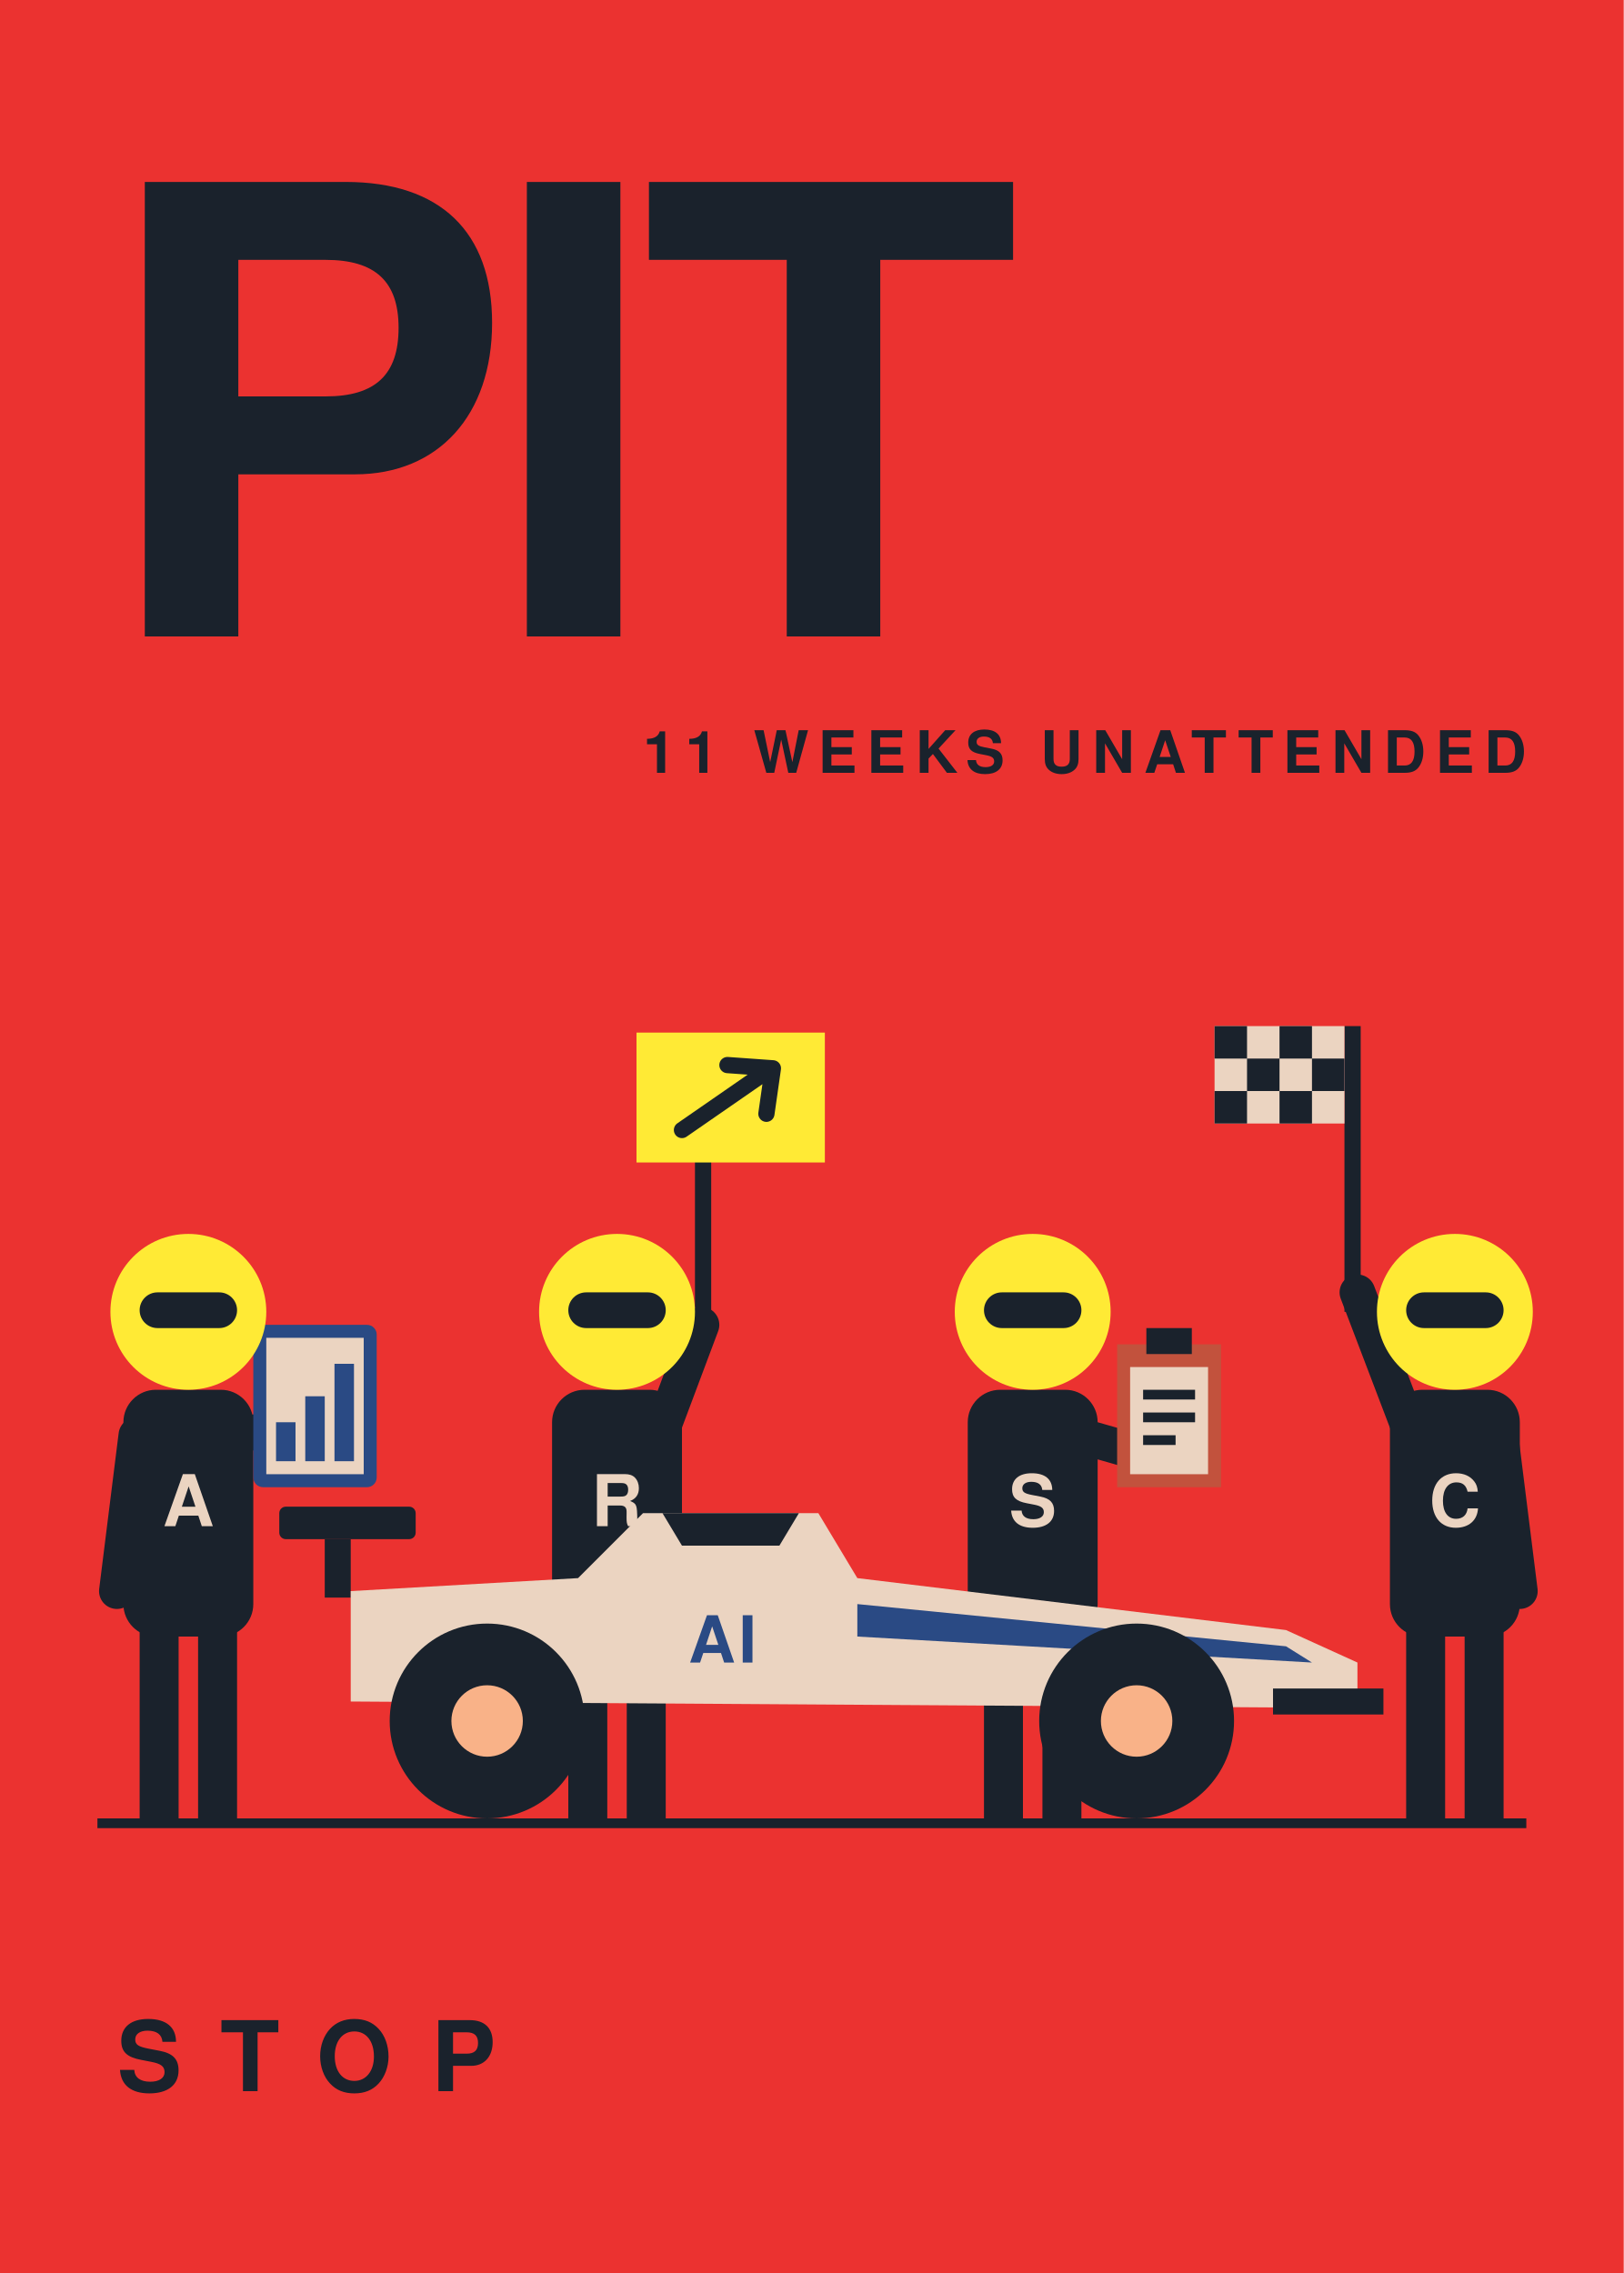
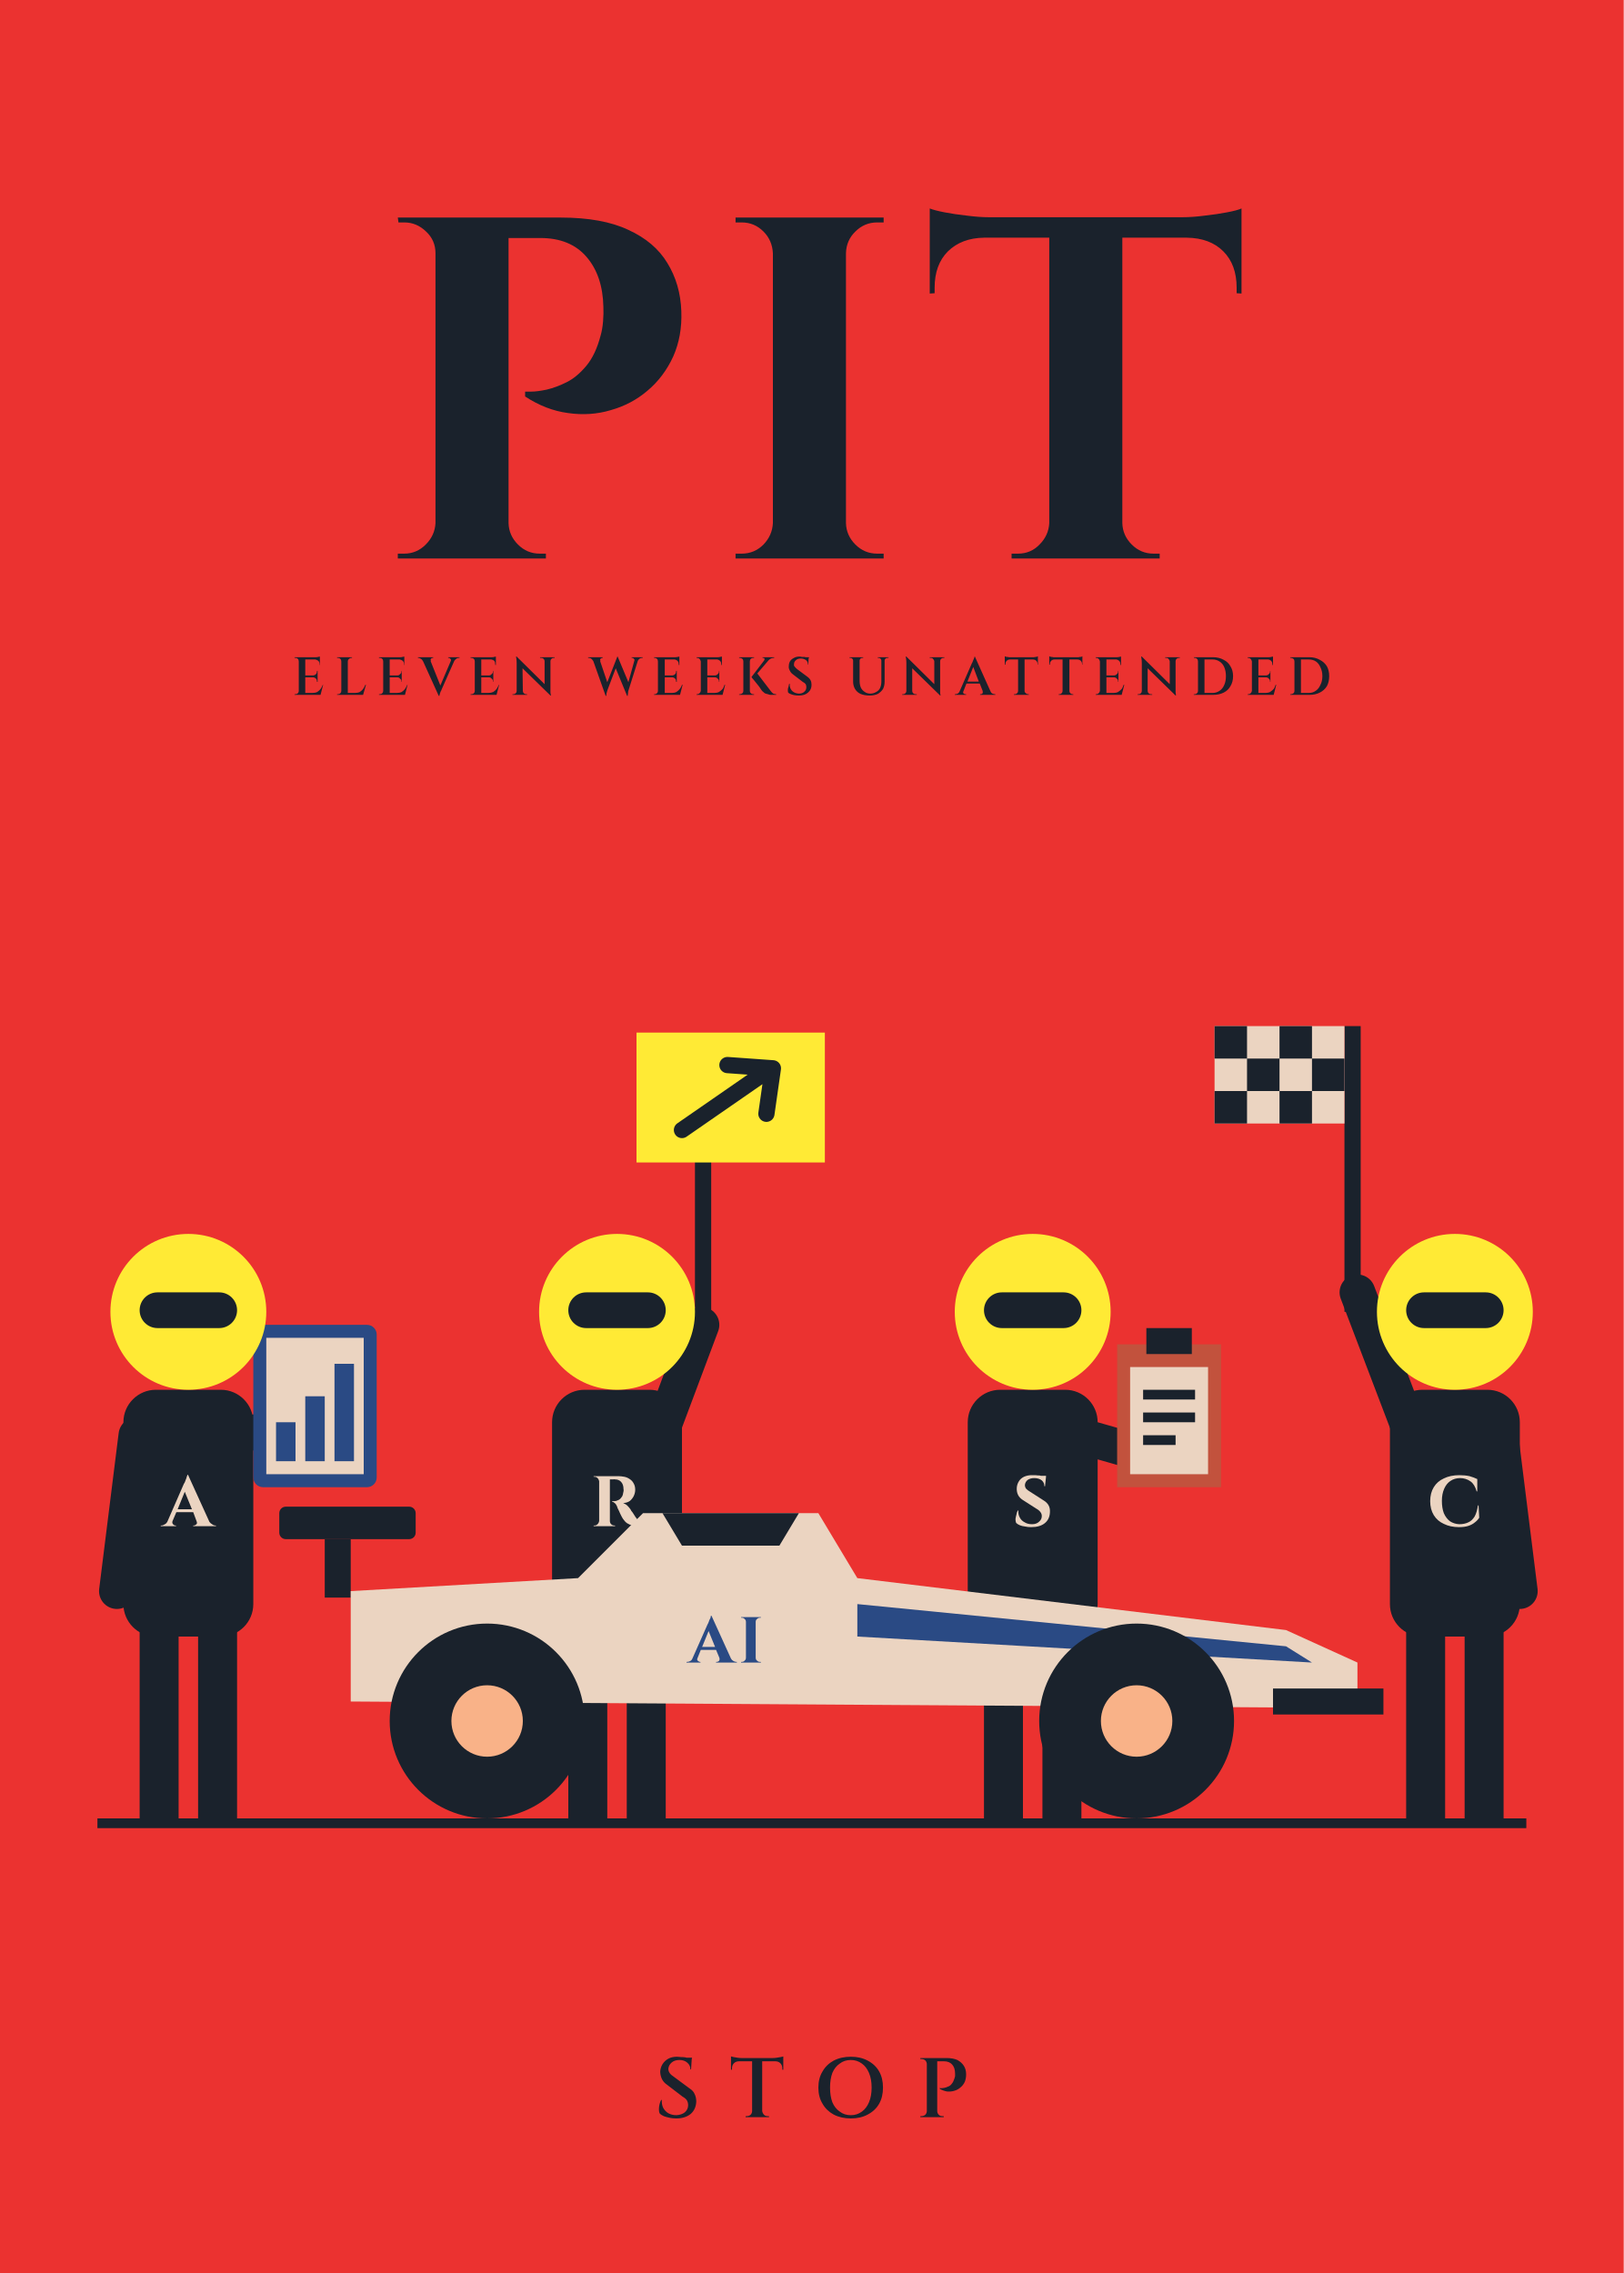
<svg xmlns="http://www.w3.org/2000/svg" viewBox="0 0 500 700" width="500" height="700">
  <rect width="500" height="700" fill="#eb3230" />
-   <g font-family="'Helvetica Neue', Helvetica, Arial, sans-serif" font-weight="700">
-     <text x="30" y="196" font-size="192" letter-spacing="-6" fill="#1a222c">PIT</text>
-     <text x="470" y="238" font-size="18" letter-spacing="3" text-anchor="end" fill="#1a222c">11 WEEKS UNATTENDED</text>
+   <g>
+     <path d="M134.1 161.1L134.1 161.1L134.1 78.0Q134.1 74.0 131.2 71.3Q128.3 68.5 124.5 68.5L124.5 68.5L122.7 68.5L122.5 67L172.6 67Q185.5 67 193.5 70.8Q201.6 74.5 205.5 81.0Q209.5 87.5 209.8 95.8L209.8 95.8Q210.1 103.5 207.3 109.8Q204.4 116.1 199.4 120.3Q194.5 124.5 188.1 126.3Q181.8 128.2 174.9 127.2Q168.1 126.3 161.7 122.1L161.7 122.1L161.7 120.6L163.6 120.6Q165.4 120.6 168.3 120.0Q171.3 119.3 174.5 117.7Q177.7 116.1 180.6 112.6Q183.4 109.2 184.9 103.5L184.9 103.5Q185.5 101.5 185.7 99.0Q185.9 96.5 185.8 94.5L185.8 94.5Q185.6 84.9 180.6 79.1Q175.6 73.3 166.4 73.3L166.4 73.3L156.6 73.3L156.6 161.1Q156.7 164.9 159.5 167.7Q162.3 170.5 166.2 170.5L166.2 170.5L168.1 170.5L168.1 172L122.5 172L122.5 170.5L124.5 170.5Q128.3 170.5 131.1 167.7Q133.9 164.9 134.1 161.1ZM238 161.1L238 161.1L238 78.0Q237.8 74.0 235.1 71.3Q232.3 68.5 228.4 68.5L228.4 68.5L226.5 68.5L226.5 67L272.1 67L272.1 68.5L270.1 68.5Q266.2 68.5 263.4 71.3Q260.6 74.0 260.5 78.0L260.5 78.0L260.5 161.1Q260.6 164.9 263.4 167.7Q266.2 170.5 270.1 170.5L270.1 170.5L272.1 170.5L272.1 172L226.5 172L226.5 170.5L228.4 170.5Q232.3 170.5 235.1 167.7Q237.8 164.9 238 161.1ZM382.3 64.2L382.3 64.2L382.3 90.4L380.8 90.3L380.8 88.6Q380.8 81.5 376.7 77.4Q372.6 73.3 365.5 73.2L365.5 73.2L345.6 73.2L345.6 161.1Q345.7 164.9 348.5 167.7Q351.3 170.5 355.2 170.5L355.2 170.5L357.1 170.5L357.1 172L311.5 172L311.5 170.5L313.5 170.5Q317.4 170.5 320.1 167.7Q322.9 164.9 323.1 161.1L323.1 161.1L323.1 73.2L303.0 73.2Q296.1 73.3 291.9 77.4Q287.8 81.5 287.8 88.6L287.8 88.6L287.8 90.3L286.3 90.4L286.3 64.2Q287.8 64.8 290.9 65.4Q294.0 66.0 297.7 66.4Q301.5 66.9 304.6 66.9L304.6 66.9L364.0 66.9Q367.3 66.9 371.0 66.4Q374.7 66.0 377.8 65.4Q381.0 64.8 382.3 64.2Z" fill="#1a222c" />
    <g>
      <rect x="175" y="500" width="12" height="60" fill="#1a222c" />
      <rect x="193" y="500" width="12" height="60" fill="#1a222c" />
      <rect x="170" y="428" width="40" height="76" rx="10" fill="#1a222c" />
      <line x1="204" y1="440" x2="216" y2="408" stroke="#1a222c" stroke-width="11" stroke-linecap="round" />
      <rect x="214" y="326" width="5" height="88" fill="#1a222c" />
      <rect x="196" y="318" width="58" height="40" fill="#ffea35" />
      <path d="M210 348 L236 330 M224 328 L238 329 L236 343" fill="none" stroke="#1a222c" stroke-width="5" stroke-linecap="round" stroke-linejoin="round" />
      <circle cx="190" cy="404" r="24" fill="#ffea35" />
      <rect x="175" y="398" width="30" height="11" rx="5.5" fill="#1a222c" />
-       <text x="190" y="470" font-size="22" text-anchor="middle" fill="#ebd4c1">R</text>
+       <path d="M184.5 468.4L184.5 468.4L184.5 456.2Q184.4 455.6 184.0 455.2Q183.6 454.8 183.1 454.8L183.1 454.8L182.8 454.8L182.8 454.6L190.3 454.6Q191.3 454.6 192.3 454.8Q193.2 455.0 193.9 455.5Q194.7 456.0 195.1 456.8Q195.6 457.6 195.6 458.8L195.6 458.8Q195.6 459.7 195.2 460.6Q194.8 461.5 194.0 462.2Q193.2 462.8 191.9 462.9L191.9 462.9Q192.7 463.2 193.2 463.7Q193.8 464.3 194.2 464.9L194.2 464.9Q194.2 464.9 194.4 465.3Q194.7 465.6 195.0 466.1Q195.4 466.7 195.7 467.2Q196.1 467.7 196.4 468.1L196.4 468.1Q196.9 468.7 197.3 469.1Q197.7 469.4 198.1 469.6Q198.6 469.8 199.1 469.8L199.1 469.8L199.1 470L197.0 470Q195.8 470 194.8 469.8Q193.9 469.6 193.1 469.1Q192.4 468.6 191.8 467.7L191.8 467.7Q191.6 467.4 191.4 467.0Q191.2 466.6 191.0 466.2Q190.8 465.7 190.6 465.3Q190.4 464.9 190.2 464.5Q190.1 464.1 190.0 463.9L190.0 463.9Q189.7 463.2 189.3 462.9Q188.9 462.5 188.5 462.5L188.5 462.5L188.5 462.3L189.2 462.3Q189.8 462.3 190.3 462.0Q190.9 461.8 191.3 461.2Q191.8 460.7 191.9 459.7L191.9 459.7Q192.0 459.5 192.0 459.2Q192.1 459.0 192.0 458.6L192.0 458.6Q192.0 457.1 191.2 456.3Q190.5 455.6 189.4 455.6L189.4 455.6Q189.1 455.5 188.8 455.6Q188.4 455.6 188.1 455.6L188.1 455.6L187.8 455.6L187.8 468.4Q187.8 469.0 188.2 469.4Q188.6 469.8 189.2 469.8L189.2 469.8L189.4 469.8L189.4 470L182.8 470L182.8 469.8L183.1 469.8Q183.6 469.8 184.0 469.4Q184.4 469.0 184.5 468.4Z" fill="#ebd4c1" />
    </g>
    <g>
      <rect x="303" y="500" width="12" height="60" fill="#1a222c" />
      <rect x="321" y="500" width="12" height="60" fill="#1a222c" />
      <rect x="298" y="428" width="40" height="76" rx="10" fill="#1a222c" />
      <line x1="332" y1="442" x2="346" y2="446" stroke="#1a222c" stroke-width="11" stroke-linecap="round" />
      <rect x="344" y="414" width="32" height="44" fill="#c2523d" />
      <rect x="348" y="421" width="24" height="33" fill="#ebd4c1" />
      <rect x="353" y="409" width="14" height="8" fill="#1a222c" />
      <rect x="352" y="428" width="16" height="3" fill="#1a222c" />
      <rect x="352" y="435" width="16" height="3" fill="#1a222c" />
      <rect x="352" y="442" width="10" height="3" fill="#1a222c" />
      <circle cx="318" cy="404" r="24" fill="#ffea35" />
      <rect x="303" y="398" width="30" height="11" rx="5.5" fill="#1a222c" />
-       <text x="318" y="470" font-size="22" text-anchor="middle" fill="#ebd4c1">S</text>
+       <path d="M317.7 454.3L317.7 454.3Q318.2 454.3 318.8 454.3Q319.5 454.4 320.2 454.4L320.2 454.4Q320.4 454.5 320.6 454.5L320.6 454.5L322.1 454.5L322.1 454.8Q322.1 454.8 322.1 454.8L322.1 454.8L321.8 457.7L321.6 457.7Q321.6 456.6 320.8 455.9Q319.9 455.2 318.5 455.2L318.5 455.2Q317.2 455.2 316.4 455.8Q315.7 456.4 315.6 457.3L315.6 457.3Q315.6 458.0 316.0 458.5Q316.5 459.0 317.2 459.4L317.2 459.4L321.4 462.1Q322.4 462.7 322.9 463.6Q323.4 464.5 323.3 465.8L323.3 465.8Q323.2 467.9 321.7 469.1Q320.2 470.3 317.5 470.3L317.5 470.3Q316.5 470.3 315.6 470.1Q314.7 470.0 314.0 469.7Q313.3 469.4 312.9 469.0L312.9 469.0Q312.7 468.5 312.7 467.8Q312.8 467.1 313.0 466.4Q313.1 465.7 313.4 465.2L313.4 465.2L313.6 465.2Q313.5 466.4 314.0 467.3Q314.5 468.3 315.5 468.8Q316.4 469.4 317.8 469.4L317.8 469.4Q319.2 469.4 320.0 468.6Q320.8 467.9 320.8 466.9L320.8 466.9Q320.8 466.2 320.4 465.7Q320.0 465.1 319.1 464.6L319.1 464.6L315.2 462.1Q314.0 461.4 313.5 460.4Q313.0 459.4 313.1 458.1L313.1 458.1Q313.2 457.0 313.8 456.1Q314.3 455.3 315.3 454.8Q316.4 454.3 317.7 454.3Z" fill="#ebd4c1" />
    </g>
    <g>
      <rect x="100" y="474" width="8" height="18" fill="#1a222c" />
      <rect x="86" y="464" width="42" height="10" rx="2" fill="#1a222c" />
      <path d="M108 524 L108 490 L178 486 L198 466 L252 466 L264 486 L396 502 L418 512 L418 526 Z" fill="#ebd4c1" />
      <path d="M204 466 L246 466 L240 476 L210 476 Z" fill="#1a222c" />
      <path d="M264 494 L396 507 L404 512 L264 504 Z" fill="#2a4a84" />
-       <text x="212" y="512" font-size="20" letter-spacing="1" fill="#2a4a84">AI</text>
+       <path d="M218.9 497.6L219.1 497.6L225.1 510.8Q225.4 511.3 225.8 511.5L225.8 511.5Q226.3 511.8 226.7 511.8L226.7 511.8L226.9 511.8L226.9 512L220.5 512L220.5 511.8L220.7 511.8Q221.1 511.8 221.4 511.5Q221.7 511.1 221.5 510.5L221.5 510.5L221.5 510.5L220.5 508.1L215.8 508.1L214.8 510.6Q214.6 511.0 214.7 511.2L214.7 511.2Q214.8 511.5 215.1 511.6Q215.3 511.8 215.5 511.8L215.5 511.8L215.7 511.8L215.7 512L211.4 512L211.4 511.8L211.6 511.8Q212.1 511.8 212.6 511.5L212.6 511.5Q213.0 511.3 213.2 510.8L213.2 510.8L217.9 500.2Q218.0 500.1 218.1 499.8Q218.3 499.4 218.4 499.0Q218.6 498.6 218.8 498.2Q218.9 497.8 218.9 497.6L218.9 497.6ZM218.2 502.3L216.2 507.2L220.2 507.2L218.2 502.3ZM229.7 510.5L229.7 510.5L229.7 499.5Q229.7 498.9 229.3 498.6Q229.0 498.2 228.4 498.2L228.4 498.2L228.2 498.2L228.2 498L234.3 498L234.3 498.2L234 498.2Q233.5 498.2 233.1 498.6Q232.7 498.9 232.7 499.5L232.7 499.5L232.7 510.5Q232.7 511.1 233.1 511.4Q233.5 511.8 234 511.8L234 511.8L234.3 511.8L234.3 512L228.2 512L228.2 511.8L228.4 511.8Q229.0 511.8 229.3 511.4Q229.7 511.1 229.7 510.5Z" fill="#2a4a84" />
      <rect x="392" y="520" width="34" height="8" fill="#1a222c" />
      <circle cx="150" cy="530" r="30" fill="#1a222c" />
      <circle cx="150" cy="530" r="11" fill="#f9b288" />
      <circle cx="350" cy="530" r="30" fill="#1a222c" />
      <circle cx="350" cy="530" r="11" fill="#f9b288" />
    </g>
    <g>
      <rect x="43" y="500" width="12" height="60" fill="#1a222c" />
      <rect x="61" y="500" width="12" height="60" fill="#1a222c" />
      <rect x="38" y="428" width="40" height="76" rx="10" fill="#1a222c" />
      <line x1="42" y1="442" x2="36" y2="490" stroke="#1a222c" stroke-width="11" stroke-linecap="round" />
      <line x1="72" y1="442" x2="86" y2="440" stroke="#1a222c" stroke-width="11" stroke-linecap="round" />
      <rect x="78" y="408" width="38" height="50" rx="3" fill="#2a4a84" />
      <rect x="82" y="412" width="30" height="42" fill="#ebd4c1" />
      <rect x="85" y="438" width="6" height="12" fill="#2a4a84" />
      <rect x="94" y="430" width="6" height="20" fill="#2a4a84" />
      <rect x="103" y="420" width="6" height="30" fill="#2a4a84" />
      <circle cx="58" cy="404" r="24" fill="#ffea35" />
      <rect x="43" y="398" width="30" height="11" rx="5.5" fill="#1a222c" />
-       <text x="58" y="470" font-size="22" text-anchor="middle" fill="#ebd4c1">A</text>
+       <path d="M57.7 454.2L57.9 454.2L64.5 468.7Q64.9 469.2 65.3 469.4L65.3 469.4Q65.8 469.8 66.3 469.8L66.3 469.8L66.5 469.8L66.5 470L59.5 470L59.5 469.8L59.7 469.8Q60.1 469.8 60.5 469.4Q60.8 469.1 60.5 468.4L60.5 468.4L60.5 468.4L59.5 465.7L54.3 465.7L53.1 468.5Q53.0 468.9 53.1 469.1L53.1 469.1Q53.2 469.4 53.5 469.6Q53.7 469.8 54.0 469.8L54.0 469.8L54.2 469.8L54.2 470L49.5 470L49.5 469.8L49.7 469.8Q50.2 469.8 50.8 469.4L50.8 469.4Q51.2 469.2 51.5 468.7L51.5 468.7L56.6 457.0Q56.7 456.9 56.9 456.5Q57.0 456.2 57.2 455.7Q57.4 455.3 57.5 454.8Q57.7 454.4 57.7 454.2L57.7 454.2ZM56.9 459.4L54.7 464.8L59.1 464.8L56.9 459.4Z" fill="#ebd4c1" />
    </g>
    <g>
      <rect x="433" y="500" width="12" height="60" fill="#1a222c" />
      <rect x="451" y="500" width="12" height="60" fill="#1a222c" />
      <rect x="428" y="428" width="40" height="76" rx="10" fill="#1a222c" />
      <line x1="462" y1="442" x2="468" y2="490" stroke="#1a222c" stroke-width="11" stroke-linecap="round" />
      <line x1="434" y1="440" x2="418" y2="398" stroke="#1a222c" stroke-width="11" stroke-linecap="round" />
      <rect x="414" y="316" width="5" height="88" fill="#1a222c" />
      <rect x="374" y="316" width="40" height="30" fill="#ebd4c1" />
      <path d="M374 316 h10 v10 h-10 Z M394 316 h10 v10 h-10 Z M384 326 h10 v10 h-10 Z M404 326 h10 v10 h-10 Z M374 336 h10 v10 h-10 Z M394 336 h10 v10 h-10 Z" fill="#1a222c" />
      <circle cx="448" cy="404" r="24" fill="#ffea35" />
      <rect x="433" y="398" width="30" height="11" rx="5.5" fill="#1a222c" />
-       <text x="448" y="470" font-size="22" text-anchor="middle" fill="#ebd4c1">C</text>
+       <path d="M455.1 463.6L455.3 463.6L455.5 467.4Q455.0 468.2 454.2 468.8Q453.4 469.5 452.2 469.9Q451.0 470.3 449.3 470.3L449.3 470.3Q446.6 470.3 444.6 469.3Q442.6 468.4 441.5 466.6Q440.4 464.8 440.4 462.3L440.4 462.3Q440.4 459.8 441.5 458.0Q442.6 456.2 444.6 455.3Q446.6 454.3 449.4 454.3L449.4 454.3Q451.1 454.3 452.5 454.6Q453.9 455.0 454.9 455.5L454.9 455.5L454.9 459.3L454.7 459.3Q454.1 457.1 452.8 456.2Q451.4 455.2 449.6 455.2L449.6 455.2Q447.9 455.2 446.6 456.1Q445.4 456.9 444.7 458.5Q444.0 460.1 444.0 462.2L444.0 462.2Q444.0 464.4 444.6 466.0Q445.3 467.6 446.5 468.5Q447.7 469.3 449.3 469.4L449.3 469.4Q451.0 469.4 452.2 468.8Q453.3 468.3 454.1 467.0Q454.8 465.7 455.1 463.6L455.1 463.6Z" fill="#ebd4c1" />
    </g>
    <rect x="30" y="560" width="440" height="3" fill="#1a222c" />
-     <text x="36" y="644" font-size="30" letter-spacing="12" fill="#1a222c">STOP</text>
+     <path d="M208.5 633.4L208.5 633.4Q209.0 633.4 209.7 633.5Q210.4 633.5 211.1 633.6L211.1 633.6Q211.3 633.7 211.5 633.7L211.5 633.7L213.1 633.7L213.0 634.2L213.0 634.2L212.8 637.3L212.6 637.3Q212.6 636.0 211.6 635.2Q210.7 634.4 209.2 634.4Q207.7 634.4 206.8 635.2Q205.9 636.0 205.8 637.1L205.8 637.1Q205.8 637.8 206.2 638.4Q206.6 639.0 207.4 639.5L207.4 639.5L212.4 643.2Q213.5 643.9 213.9 644.9Q214.4 645.9 214.4 647.2L214.4 647.2Q214.3 649.6 212.7 651.0Q211.0 652.4 208.2 652.4L208.2 652.4Q207.2 652.4 206.2 652.2Q205.2 652.0 204.4 651.7Q203.5 651.3 203.1 650.8L203.1 650.8Q202.9 650.3 202.9 649.6Q202.9 648.8 203.1 648.0Q203.3 647.2 203.6 646.7L203.6 646.7L203.8 646.7Q203.7 648.0 204.2 649.1Q204.8 650.2 205.8 650.8Q206.9 651.4 208.3 651.4L208.3 651.4Q209.9 651.3 210.9 650.5Q211.9 649.6 211.9 648.3L211.9 648.3Q211.9 647.5 211.5 646.8Q211.1 646.2 210.2 645.7L210.2 645.7L205.5 642.1Q204.3 641.3 203.8 640.2Q203.3 639.1 203.3 637.9L203.3 637.9Q203.4 636.7 204.0 635.7Q204.7 634.6 205.8 634.0Q206.9 633.4 208.5 633.4ZM241.2 633.3L241.2 633.3L241.2 637.4L240.9 637.4L240.9 637.0Q240.9 636.0 240.3 635.4Q239.7 634.8 238.7 634.8L238.7 634.8L234.7 634.8L234.7 650.1Q234.8 650.8 235.3 651.3Q235.7 651.7 236.4 651.7L236.4 651.7L236.8 651.7L236.8 652L229.6 652L229.6 651.7L229.9 651.7Q230.6 651.7 231.1 651.3Q231.6 650.8 231.6 650.1L231.6 650.1L231.6 634.8L227.6 634.8Q226.6 634.8 226.0 635.4Q225.4 636.0 225.4 637.0L225.4 637.0L225.4 637.4L225.1 637.4L225.1 633.3Q225.4 633.4 225.9 633.5Q226.4 633.6 227.1 633.7Q227.7 633.8 228.3 633.8L228.3 633.8L238.0 633.8Q238.6 633.8 239.2 633.7Q239.9 633.6 240.4 633.5Q241.0 633.4 241.2 633.3ZM262.0 633.4L262.0 633.4Q265.0 633.4 267.2 634.6Q269.5 635.8 270.7 637.9Q271.9 640.0 271.9 642.9L271.9 642.9Q271.9 645.8 270.7 647.9Q269.5 650.0 267.2 651.2Q265.0 652.4 262.0 652.4L262.0 652.4Q259.0 652.4 256.7 651.2Q254.5 650.0 253.3 647.9Q252.0 645.8 252.0 642.9L252.0 642.9Q252.0 640.0 253.3 637.9Q254.5 635.8 256.7 634.6Q259.0 633.4 262.0 633.4ZM262.0 651.4L262.0 651.4Q263.9 651.4 265.4 650.3Q266.8 649.3 267.6 647.4Q268.4 645.5 268.4 642.9L268.4 642.9Q268.4 640.3 267.6 638.4Q266.8 636.5 265.4 635.5Q263.9 634.4 262.0 634.4L262.0 634.4Q260.0 634.4 258.6 635.5Q257.1 636.5 256.3 638.4Q255.6 640.3 255.6 642.9L255.6 642.9Q255.6 645.5 256.3 647.4Q257.1 649.3 258.6 650.3Q260.0 651.4 262.0 651.4ZM285.4 650.1L285.4 650.1L285.4 635.7Q285.4 635.0 284.9 634.5Q284.4 634.1 283.7 634.1L283.7 634.1L283.4 634.1L283.4 633.8L291.4 633.8Q293.5 633.8 294.8 634.4Q296.1 635.1 296.8 636.2Q297.5 637.3 297.5 638.8L297.5 638.8Q297.5 640.1 297.1 641.1Q296.6 642.2 295.7 642.9Q294.9 643.6 293.8 643.9Q292.8 644.2 291.6 644.1Q290.5 643.9 289.4 643.3L289.4 643.3L289.4 643.0L289.8 643.1Q290.1 643.1 290.7 643.0Q291.3 642.9 291.9 642.6Q292.6 642.4 293.1 641.7Q293.6 641.1 293.9 640.1L293.9 640.1Q294.0 639.8 294.1 639.4Q294.1 638.9 294.1 638.6L294.1 638.6Q294.1 636.8 293.2 635.8Q292.3 634.8 290.7 634.8L290.7 634.8L288.6 634.8L288.6 650.1Q288.6 650.8 289.1 651.3Q289.5 651.7 290.2 651.7L290.2 651.7L290.6 651.7L290.6 652L283.4 652L283.4 651.7L283.7 651.7Q284.4 651.7 284.9 651.3Q285.4 650.8 285.4 650.1Z" fill="#1a222c" />
+     <path d="M99.4 210.9L99.5 210.9L98.7 214L90.7 214L90.7 213.8L90.9 213.8Q91.4 213.8 91.7 213.5Q92.0 213.2 92.0 212.8L92.0 212.8L92.0 203.7Q92.0 203.2 91.7 202.9Q91.4 202.6 90.9 202.6L90.9 202.6L90.7 202.6L90.7 202.4L96.5 202.4Q96.9 202.4 97.3 202.4Q97.7 202.4 98.0 202.3Q98.4 202.2 98.5 202.2L98.5 202.2L98.5 204.8L98.4 204.8L98.4 204.5Q98.4 203.9 98.0 203.5L98.0 203.5Q97.6 203.2 97.1 203.1L97.1 203.1L94.0 203.1L94.0 208.0L96.4 208.0Q96.9 208.0 97.3 207.6Q97.6 207.3 97.6 206.8L97.6 206.8L97.6 206.6L97.8 206.6L97.8 210.0L97.6 210.0L97.6 209.8Q97.6 209.3 97.3 209.0Q96.9 208.6 96.4 208.6L96.4 208.6L94.0 208.6L94.0 213.4L96.2 213.4Q97.1 213.4 97.7 213.1Q98.3 212.7 98.7 212.2Q99.1 211.6 99.4 210.9L99.4 210.9ZM112.5 210.9L112.7 210.9L111.8 214L103.8 214L103.8 213.8L104.1 213.8Q104.5 213.8 104.8 213.5Q105.1 213.2 105.1 212.8L105.1 212.8L105.1 203.7Q105.1 203.2 104.8 202.9Q104.5 202.6 104.1 202.6L104.1 202.6L103.8 202.6L103.8 202.4L108.4 202.4L108.4 202.6L108.2 202.6Q107.8 202.6 107.5 202.9Q107.1 203.2 107.1 203.7L107.1 203.7L107.1 213.4L109.3 213.4Q110.2 213.4 110.8 213.1Q111.4 212.7 111.8 212.2Q112.2 211.6 112.5 210.9L112.5 210.9ZM125.4 210.9L125.5 210.9L124.7 214L116.7 214L116.7 213.8L116.9 213.8Q117.4 213.8 117.7 213.5Q118.0 213.2 118.0 212.8L118.0 212.8L118.0 203.7Q118.0 203.2 117.7 202.9Q117.4 202.6 116.9 202.6L116.9 202.6L116.7 202.6L116.7 202.4L122.5 202.4Q122.9 202.4 123.3 202.4Q123.7 202.4 124.0 202.3Q124.4 202.2 124.5 202.2L124.5 202.2L124.5 204.8L124.4 204.8L124.4 204.5Q124.4 203.9 124.0 203.5L124.0 203.5Q123.6 203.2 123.1 203.1L123.1 203.1L120.0 203.1L120.0 208.0L122.4 208.0Q122.9 208.0 123.2 207.6Q123.6 207.3 123.6 206.8L123.6 206.8L123.6 206.6L123.7 206.6L123.7 210.0L123.6 210.0L123.6 209.8Q123.6 209.3 123.2 209.0Q122.9 208.6 122.4 208.6L122.4 208.6L120.0 208.6L120.0 213.4L122.2 213.4Q123.1 213.4 123.7 213.1Q124.3 212.7 124.7 212.2Q125.1 211.6 125.4 210.9L125.4 210.9ZM135.3 214.3L135.1 214.3L130.3 203.7L130.3 203.7Q130.0 203.1 129.6 202.9Q129.2 202.6 128.8 202.6L128.8 202.6L128.7 202.6L128.7 202.4L133.4 202.4L133.4 202.6L133.3 202.6Q132.9 202.6 132.7 202.9Q132.5 203.1 132.7 203.6L132.7 203.6L132.6 203.6L135.6 211.1L138.8 203.6Q139.0 203.1 138.7 202.9L138.7 202.9Q138.5 202.6 138.2 202.6L138.2 202.6L138.0 202.6L138.0 202.4L141.5 202.4L141.5 202.6L141.3 202.6Q141.0 202.6 140.6 202.8L140.6 202.8Q140.2 203.1 139.9 203.5L139.9 203.5L136.0 212.3Q136.0 212.3 135.9 212.6Q135.7 212.9 135.6 213.2Q135.5 213.5 135.4 213.8Q135.3 214.1 135.3 214.3L135.3 214.3ZM153.6 210.9L153.7 210.9L152.9 214L144.9 214L144.9 213.8L145.1 213.8Q145.6 213.8 145.9 213.5Q146.2 213.2 146.2 212.8L146.2 212.8L146.2 203.7Q146.2 203.2 145.9 202.9Q145.6 202.6 145.1 202.6L145.1 202.6L144.9 202.6L144.9 202.4L150.7 202.4Q151.1 202.4 151.5 202.4Q151.9 202.4 152.2 202.3Q152.6 202.2 152.7 202.2L152.7 202.2L152.7 204.8L152.5 204.8L152.5 204.5Q152.5 203.9 152.2 203.5L152.2 203.5Q151.8 203.2 151.3 203.1L151.3 203.1L148.2 203.1L148.2 208.0L150.6 208.0Q151.1 208.0 151.4 207.6Q151.8 207.3 151.8 206.8L151.8 206.8L151.8 206.6L151.9 206.6L151.9 210.0L151.8 210.0L151.8 209.8Q151.8 209.3 151.4 209.0Q151.1 208.6 150.6 208.6L150.6 208.6L148.2 208.6L148.2 213.4L150.4 213.4Q151.2 213.4 151.9 213.1Q152.5 212.7 152.9 212.2Q153.3 211.6 153.6 210.9L153.6 210.9ZM158.9 202.2L159.1 202.2L167.7 210.7L167.7 203.6Q167.7 203.2 167.4 202.9Q167.1 202.6 166.7 202.6L166.7 202.6L166.3 202.6L166.3 202.4L170.8 202.4L170.8 202.6L170.5 202.6Q170.1 202.6 169.8 202.9Q169.5 203.2 169.5 203.6L169.5 203.6L169.5 212.1Q169.5 212.7 169.5 213.2Q169.6 213.7 169.6 214.0L169.6 214.0L169.7 214.2L169.5 214.2L160.9 205.8L161.0 212.8L161.0 212.8Q161.0 213.2 161.3 213.5Q161.6 213.8 162.0 213.8L162.0 213.8L162.3 213.8L162.3 214L157.8 214L157.8 213.8L158.1 213.8Q158.5 213.8 158.8 213.5Q159.1 213.2 159.1 212.8L159.1 212.8L159.1 204.3Q159.1 203.4 159.0 202.8L159.0 202.8L158.9 202.2ZM190.1 202.2L190.2 202.2L190.2 202.2L193.5 210.1L195.3 203.6L195.3 203.6Q195.5 203.1 195.2 202.9Q195.0 202.6 194.7 202.6L194.7 202.6L194.5 202.6L194.5 202.4L197.9 202.4L197.9 202.6L197.8 202.6Q197.4 202.6 197.0 202.8L197.0 202.8Q196.6 203.1 196.4 203.5L196.4 203.5L193.6 212.4L193.5 212.7Q193.4 213.0 193.4 213.4Q193.3 213.9 193.3 214.3L193.3 214.3L193.1 214.3L189.6 205.8L187.1 212.4L187.0 212.7Q186.9 213.0 186.8 213.4Q186.7 213.8 186.7 214.3L186.7 214.3L186.5 214.3L182.7 203.6Q182.4 203.1 182.0 202.8L182.0 202.8Q181.6 202.6 181.2 202.6L181.2 202.6L181.1 202.6L181.1 202.4L185.6 202.4L185.6 202.6L185.5 202.6Q185.2 202.6 184.9 202.9Q184.7 203.1 184.9 203.6L184.9 203.6L184.8 203.6L187.0 210.1L190.1 202.2ZM210.0 210.9L210.2 210.9L209.4 214L201.4 214L201.4 213.8L201.6 213.8Q202.0 213.8 202.3 213.5Q202.6 213.2 202.6 212.8L202.6 212.8L202.6 203.7Q202.6 203.2 202.3 202.9Q202.0 202.6 201.6 202.6L201.6 202.6L201.4 202.6L201.4 202.4L207.2 202.4Q207.5 202.4 207.9 202.4Q208.3 202.4 208.7 202.3Q209.0 202.2 209.2 202.2L209.2 202.2L209.2 204.8L209.0 204.8L209.0 204.5Q209.0 203.9 208.6 203.5L208.6 203.5Q208.3 203.2 207.8 203.1L207.8 203.1L204.7 203.1L204.7 208.0L207.0 208.0Q207.5 208.0 207.9 207.6Q208.2 207.3 208.2 206.8L208.2 206.8L208.2 206.6L208.4 206.6L208.4 210.0L208.2 210.0L208.2 209.8Q208.2 209.3 207.9 209.0Q207.5 208.6 207.0 208.6L207.0 208.6L204.7 208.6L204.7 213.4L206.9 213.4Q207.7 213.4 208.3 213.1Q208.9 212.7 209.3 212.2Q209.8 211.6 210.0 210.9L210.0 210.9ZM223.1 210.9L223.3 210.9L222.5 214L214.5 214L214.5 213.8L214.7 213.8Q215.1 213.8 215.4 213.5Q215.7 213.2 215.8 212.8L215.8 212.8L215.8 203.7Q215.7 203.2 215.4 202.9Q215.1 202.6 214.7 202.6L214.7 202.6L214.5 202.6L214.5 202.4L220.3 202.4Q220.6 202.4 221.0 202.4Q221.5 202.4 221.8 202.3Q222.1 202.2 222.3 202.2L222.3 202.2L222.3 204.8L222.1 204.8L222.1 204.5Q222.1 203.9 221.7 203.5L221.7 203.5Q221.4 203.2 220.9 203.1L220.9 203.1L217.8 203.1L217.8 208.0L220.1 208.0Q220.7 208.0 221.0 207.6Q221.4 207.3 221.4 206.8L221.4 206.8L221.4 206.6L221.5 206.6L221.5 210.0L221.4 210.0L221.4 209.8Q221.4 209.3 221.0 209.0Q220.7 208.6 220.1 208.6L220.1 208.6L217.8 208.6L217.8 213.4L220.0 213.4Q220.8 213.4 221.4 213.1Q222.0 212.7 222.5 212.2Q222.9 211.6 223.1 210.9L223.1 210.9ZM228.9 212.8L228.9 212.8L228.9 203.7Q228.9 203.2 228.6 202.9Q228.2 202.6 227.8 202.6L227.8 202.6L227.6 202.6L227.6 202.4L232.2 202.4L232.2 202.6L231.9 202.6Q231.5 202.6 231.2 202.9Q230.9 203.2 230.9 203.7L230.9 203.7L230.9 212.8Q230.9 213.2 231.2 213.5Q231.5 213.8 231.9 213.8L231.9 213.8L232.2 213.8L232.2 214L227.6 214L227.6 213.8L227.8 213.8Q228.2 213.8 228.6 213.5Q228.9 213.2 228.9 212.8ZM234.8 202.4L238.4 202.4L238.4 202.6L238.4 202.6Q237.8 202.6 237.4 202.8L237.4 202.8Q237.0 203.0 236.7 203.3L236.7 203.3L233.2 207.4L237.4 212.9Q237.8 213.4 238.1 213.6Q238.5 213.8 239.0 213.8L239.0 213.8L239.0 214L237.9 214Q237.7 214 237.3 214.0Q237.0 214.0 236.5 213.8Q236.0 213.7 235.5 213.5Q235.1 213.2 234.7 212.8L234.7 212.8Q234.6 212.7 234.4 212.4Q234.1 212.0 233.8 211.5Q233.4 211.0 233.0 210.5Q232.6 210.0 232.2 209.5Q231.9 209.1 231.6 208.8L231.6 208.8L231.4 208.5L235.3 203.4L235.3 203.4Q235.5 203.1 235.4 202.8Q235.3 202.6 234.9 202.6L234.9 202.6L234.8 202.6L234.8 202.4ZM246.2 202.2L246.2 202.2Q246.5 202.2 246.9 202.3Q247.4 202.3 247.8 202.3L247.8 202.3Q247.9 202.4 248.1 202.4L248.1 202.4L249.1 202.4L249.1 202.7L249.0 202.7L248.9 204.7L248.8 204.7Q248.8 203.8 248.2 203.3Q247.5 202.8 246.6 202.8Q245.6 202.8 245.1 203.3Q244.5 203.8 244.5 204.5L244.5 204.5Q244.4 205.0 244.7 205.3Q245.0 205.7 245.5 206.1L245.5 206.1L248.6 208.4Q249.3 208.9 249.6 209.5Q249.9 210.1 249.9 210.9L249.9 210.9Q249.9 212.4 248.8 213.3Q247.8 214.2 246.0 214.2L246.0 214.2Q245.4 214.2 244.7 214.1Q244.1 214.0 243.6 213.8Q243.0 213.6 242.7 213.3L242.7 213.3Q242.6 212.9 242.6 212.5Q242.6 212.0 242.8 211.5Q242.9 211.0 243.0 210.6L243.0 210.6L243.2 210.6Q243.1 211.5 243.5 212.2Q243.8 212.8 244.5 213.2Q245.2 213.6 246.1 213.6L246.1 213.6Q247.1 213.6 247.7 213.0Q248.3 212.5 248.3 211.6L248.3 211.6Q248.3 211.1 248.1 210.7Q247.8 210.3 247.2 210.0L247.2 210.0L244.2 207.7Q243.5 207.2 243.2 206.5Q242.8 205.8 242.9 205.1L242.9 205.1Q242.9 204.3 243.3 203.6Q243.7 203.0 244.5 202.6Q245.2 202.2 246.2 202.2ZM261.6 202.4L265.8 202.4L265.8 202.6L265.6 202.6Q265.2 202.6 265.0 202.8Q264.7 203.1 264.7 203.4L264.7 203.4L264.7 209.7Q264.7 210.9 265.1 211.8Q265.5 212.6 266.3 213.1Q267.0 213.6 268.0 213.6L268.0 213.6Q269.0 213.6 269.8 213.1Q270.6 212.7 271.0 211.9Q271.4 211.0 271.4 209.9L271.4 209.9L271.4 203.4Q271.4 203.1 271.1 202.8Q270.9 202.6 270.5 202.6L270.5 202.6L270.3 202.6L270.3 202.4L273.6 202.4L273.6 202.6L273.3 202.6Q273.0 202.6 272.7 202.8Q272.4 203.1 272.4 203.4L272.4 203.4L272.4 209.9Q272.4 211.2 271.9 212.2Q271.3 213.1 270.3 213.7Q269.2 214.2 267.8 214.2L267.8 214.2Q266.2 214.2 265.0 213.7Q263.9 213.2 263.3 212.2Q262.7 211.2 262.7 209.9L262.7 209.9L262.7 203.4Q262.7 203.1 262.4 202.8Q262.2 202.6 261.8 202.6L261.8 202.6L261.6 202.6L261.6 202.4ZM278.9 202.2L279.1 202.2L287.7 210.7L287.7 203.6Q287.6 203.2 287.3 202.9Q287.1 202.6 286.6 202.6L286.6 202.6L286.3 202.6L286.3 202.4L290.8 202.4L290.8 202.6L290.5 202.6Q290.1 202.6 289.8 202.9Q289.5 203.2 289.5 203.6L289.5 203.6L289.5 212.1Q289.5 212.7 289.5 213.2Q289.5 213.7 289.6 214.0L289.6 214.0L289.6 214.2L289.5 214.2L280.9 205.8L280.9 212.8L280.9 212.8Q280.9 213.2 281.2 213.5Q281.5 213.8 281.9 213.8L281.9 213.8L282.3 213.8L282.3 214L277.8 214L277.8 213.8L278.1 213.8Q278.5 213.8 278.8 213.5Q279.1 213.2 279.1 212.8L279.1 212.8L279.1 204.3Q279.1 203.4 279.0 202.8L279.0 202.8L278.9 202.2ZM300.1 202.2L300.2 202.2L305.0 212.9Q305.2 213.4 305.6 213.6L305.6 213.6Q306.0 213.8 306.4 213.8L306.4 213.8L306.5 213.8L306.5 214L301.8 214L301.8 213.8L301.9 213.8Q302.3 213.8 302.5 213.6L302.5 213.6Q302.7 213.3 302.6 212.8L302.6 212.8L301.7 210.5L297.6 210.5L296.7 212.8L296.7 212.8Q296.5 213.1 296.6 213.4Q296.7 213.6 296.9 213.7Q297.1 213.8 297.3 213.8L297.3 213.8L297.5 213.8L297.5 214L294.0 214L294.0 213.8L294.1 213.8Q294.5 213.8 294.9 213.6L294.9 213.6Q295.3 213.4 295.5 212.9L295.5 212.9L299.3 204.2Q299.4 204.1 299.5 203.8Q299.6 203.6 299.7 203.3Q299.9 202.9 300.0 202.6Q300.1 202.3 300.1 202.2L300.1 202.2ZM301.4 209.9L299.7 205.4L297.9 209.9L301.4 209.9ZM319.6 202.1L319.6 202.1L319.6 204.7L319.5 204.7L319.5 204.5Q319.5 203.9 319.1 203.5Q318.7 203.1 318.0 203.1L318.0 203.1L315.5 203.1L315.5 212.8Q315.5 213.2 315.9 213.5Q316.2 213.8 316.6 213.8L316.6 213.8L316.8 213.8L316.8 214L312.2 214L312.2 213.8L312.5 213.8Q312.9 213.8 313.2 213.5Q313.5 213.2 313.5 212.8L313.5 212.8L313.5 203.1L311.0 203.1Q310.4 203.1 310.0 203.5Q309.6 203.9 309.6 204.5L309.6 204.5L309.6 204.7L309.4 204.7L309.4 202.1Q309.6 202.2 309.9 202.3Q310.3 202.3 310.7 202.4Q311.1 202.4 311.4 202.4L311.4 202.4L317.6 202.4Q318.0 202.4 318.4 202.4Q318.8 202.3 319.1 202.3Q319.5 202.2 319.6 202.1ZM333.3 202.1L333.3 202.1L333.3 204.7L333.2 204.7L333.2 204.5Q333.2 203.9 332.8 203.5Q332.4 203.1 331.7 203.1L331.7 203.1L329.3 203.1L329.3 212.8Q329.3 213.2 329.6 213.5Q329.9 213.8 330.3 213.8L330.3 213.8L330.5 213.8L330.5 214L326.0 214L326.0 213.8L326.2 213.8Q326.6 213.8 326.9 213.5Q327.2 213.2 327.2 212.8L327.2 212.8L327.2 203.1L324.7 203.1Q324.1 203.1 323.7 203.5Q323.3 203.9 323.3 204.5L323.3 204.5L323.3 204.7L323.1 204.7L323.1 202.1Q323.3 202.2 323.6 202.3Q324.0 202.3 324.4 202.4Q324.8 202.4 325.1 202.4L325.1 202.4L331.3 202.4Q331.7 202.4 332.1 202.4Q332.5 202.3 332.9 202.3Q333.2 202.2 333.3 202.1ZM346.0 210.9L346.2 210.9L345.4 214L337.4 214L337.4 213.8L337.6 213.8Q338.0 213.8 338.3 213.5Q338.6 213.2 338.7 212.8L338.7 212.8L338.7 203.7Q338.6 203.2 338.3 202.9Q338.0 202.6 337.6 202.6L337.6 202.6L337.4 202.6L337.4 202.4L343.2 202.4Q343.5 202.4 343.9 202.4Q344.4 202.4 344.7 202.3Q345.0 202.2 345.2 202.2L345.2 202.2L345.2 204.8L345.0 204.8L345.0 204.5Q345.0 203.9 344.6 203.5L344.6 203.5Q344.3 203.2 343.8 203.1L343.8 203.1L340.7 203.1L340.7 208.0L343.0 208.0Q343.6 208.0 343.9 207.6Q344.3 207.3 344.3 206.8L344.3 206.8L344.3 206.6L344.4 206.6L344.4 210.0L344.3 210.0L344.3 209.8Q344.3 209.3 343.9 209.0Q343.6 208.6 343.0 208.6L343.0 208.6L340.7 208.6L340.7 213.4L342.9 213.4Q343.7 213.4 344.3 213.1Q344.9 212.7 345.4 212.2Q345.8 211.6 346.0 210.9L346.0 210.9ZM351.4 202.2L351.6 202.2L360.2 210.7L360.2 203.6Q360.1 203.2 359.8 202.9Q359.6 202.6 359.1 202.6L359.1 202.6L358.8 202.6L358.8 202.4L363.3 202.4L363.3 202.6L363.0 202.6Q362.6 202.6 362.3 202.9Q362.0 203.2 362.0 203.6L362.0 203.6L362.0 212.1Q362.0 212.7 362.0 213.2Q362.1 213.7 362.1 214.0L362.1 214.0L362.1 214.2L362.0 214.2L353.4 205.8L353.4 212.8L353.4 212.8Q353.4 213.2 353.7 213.5Q354.0 213.8 354.4 213.8L354.4 213.8L354.8 213.8L354.8 214L350.3 214L350.3 213.8L350.6 213.8Q351.0 213.8 351.3 213.5Q351.6 213.2 351.6 212.8L351.6 212.8L351.6 204.3Q351.6 203.4 351.5 202.8L351.5 202.8L351.4 202.2ZM367.6 202.4L373.5 202.4Q375.4 202.4 376.8 203.2Q378.2 203.9 378.9 205.2Q379.7 206.5 379.7 208.2Q379.7 210.0 378.9 211.3Q378.2 212.6 376.8 213.3Q375.4 214 373.5 214L373.5 214L367.6 214L367.6 213.8L367.9 213.8Q368.3 213.8 368.6 213.5Q368.9 213.2 368.9 212.8L368.9 212.8L368.9 203.7Q368.9 203.2 368.6 202.9Q368.3 202.6 367.9 202.6L367.9 202.6L367.7 202.6L367.6 202.4ZM373.4 203.1L370.9 203.1L370.9 213.4L373.4 213.4Q374.6 213.4 375.6 212.7Q376.5 212.1 377.0 210.9Q377.5 209.8 377.5 208.2Q377.5 206.7 377.0 205.5Q376.5 204.3 375.5 203.7Q374.6 203.1 373.4 203.1L373.4 203.1ZM392.8 210.9L393.0 210.9L392.2 214L384.2 214L384.2 213.8L384.4 213.8Q384.8 213.8 385.1 213.5Q385.4 213.2 385.5 212.8L385.5 212.8L385.5 203.7Q385.4 203.2 385.1 202.9Q384.8 202.6 384.4 202.6L384.4 202.6L384.2 202.6L384.2 202.4L390.0 202.4Q390.3 202.4 390.7 202.4Q391.2 202.4 391.5 202.3Q391.8 202.2 392.0 202.2L392.0 202.2L392.0 204.8L391.8 204.8L391.8 204.5Q391.8 203.9 391.4 203.5L391.4 203.5Q391.1 203.2 390.6 203.1L390.6 203.1L387.5 203.1L387.5 208.0L389.8 208.0Q390.4 208.0 390.7 207.6Q391.1 207.3 391.1 206.8L391.1 206.8L391.1 206.6L391.2 206.6L391.2 210.0L391.1 210.0L391.1 209.8Q391.1 209.3 390.7 209.0Q390.4 208.6 389.8 208.6L389.8 208.6L387.5 208.6L387.5 213.4L389.7 213.4Q390.5 213.4 391.1 213.1Q391.7 212.7 392.2 212.2Q392.6 211.6 392.8 210.9L392.8 210.9ZM397.3 202.4L403.2 202.4Q405.0 202.4 406.4 203.2Q407.8 203.9 408.6 205.2Q409.3 206.5 409.3 208.2Q409.3 210.0 408.6 211.3Q407.8 212.6 406.4 213.3Q405.0 214 403.2 214L403.2 214L397.3 214L397.3 213.8L397.5 213.8Q397.9 213.8 398.3 213.5Q398.6 213.2 398.6 212.8L398.6 212.8L398.6 203.7Q398.6 203.2 398.3 202.9Q397.9 202.6 397.5 202.6L397.5 202.6L397.3 202.6L397.3 202.4ZM403.0 203.1L400.6 203.1L400.6 213.4L403.0 213.4Q404.3 213.4 405.2 212.7Q406.1 212.1 406.6 210.9Q407.2 209.8 407.2 208.2Q407.2 206.7 406.6 205.5Q406.1 204.3 405.2 203.7Q404.3 203.1 403.0 203.1L403.0 203.1Z" fill="#1a222c" />
  </g>
</svg>
